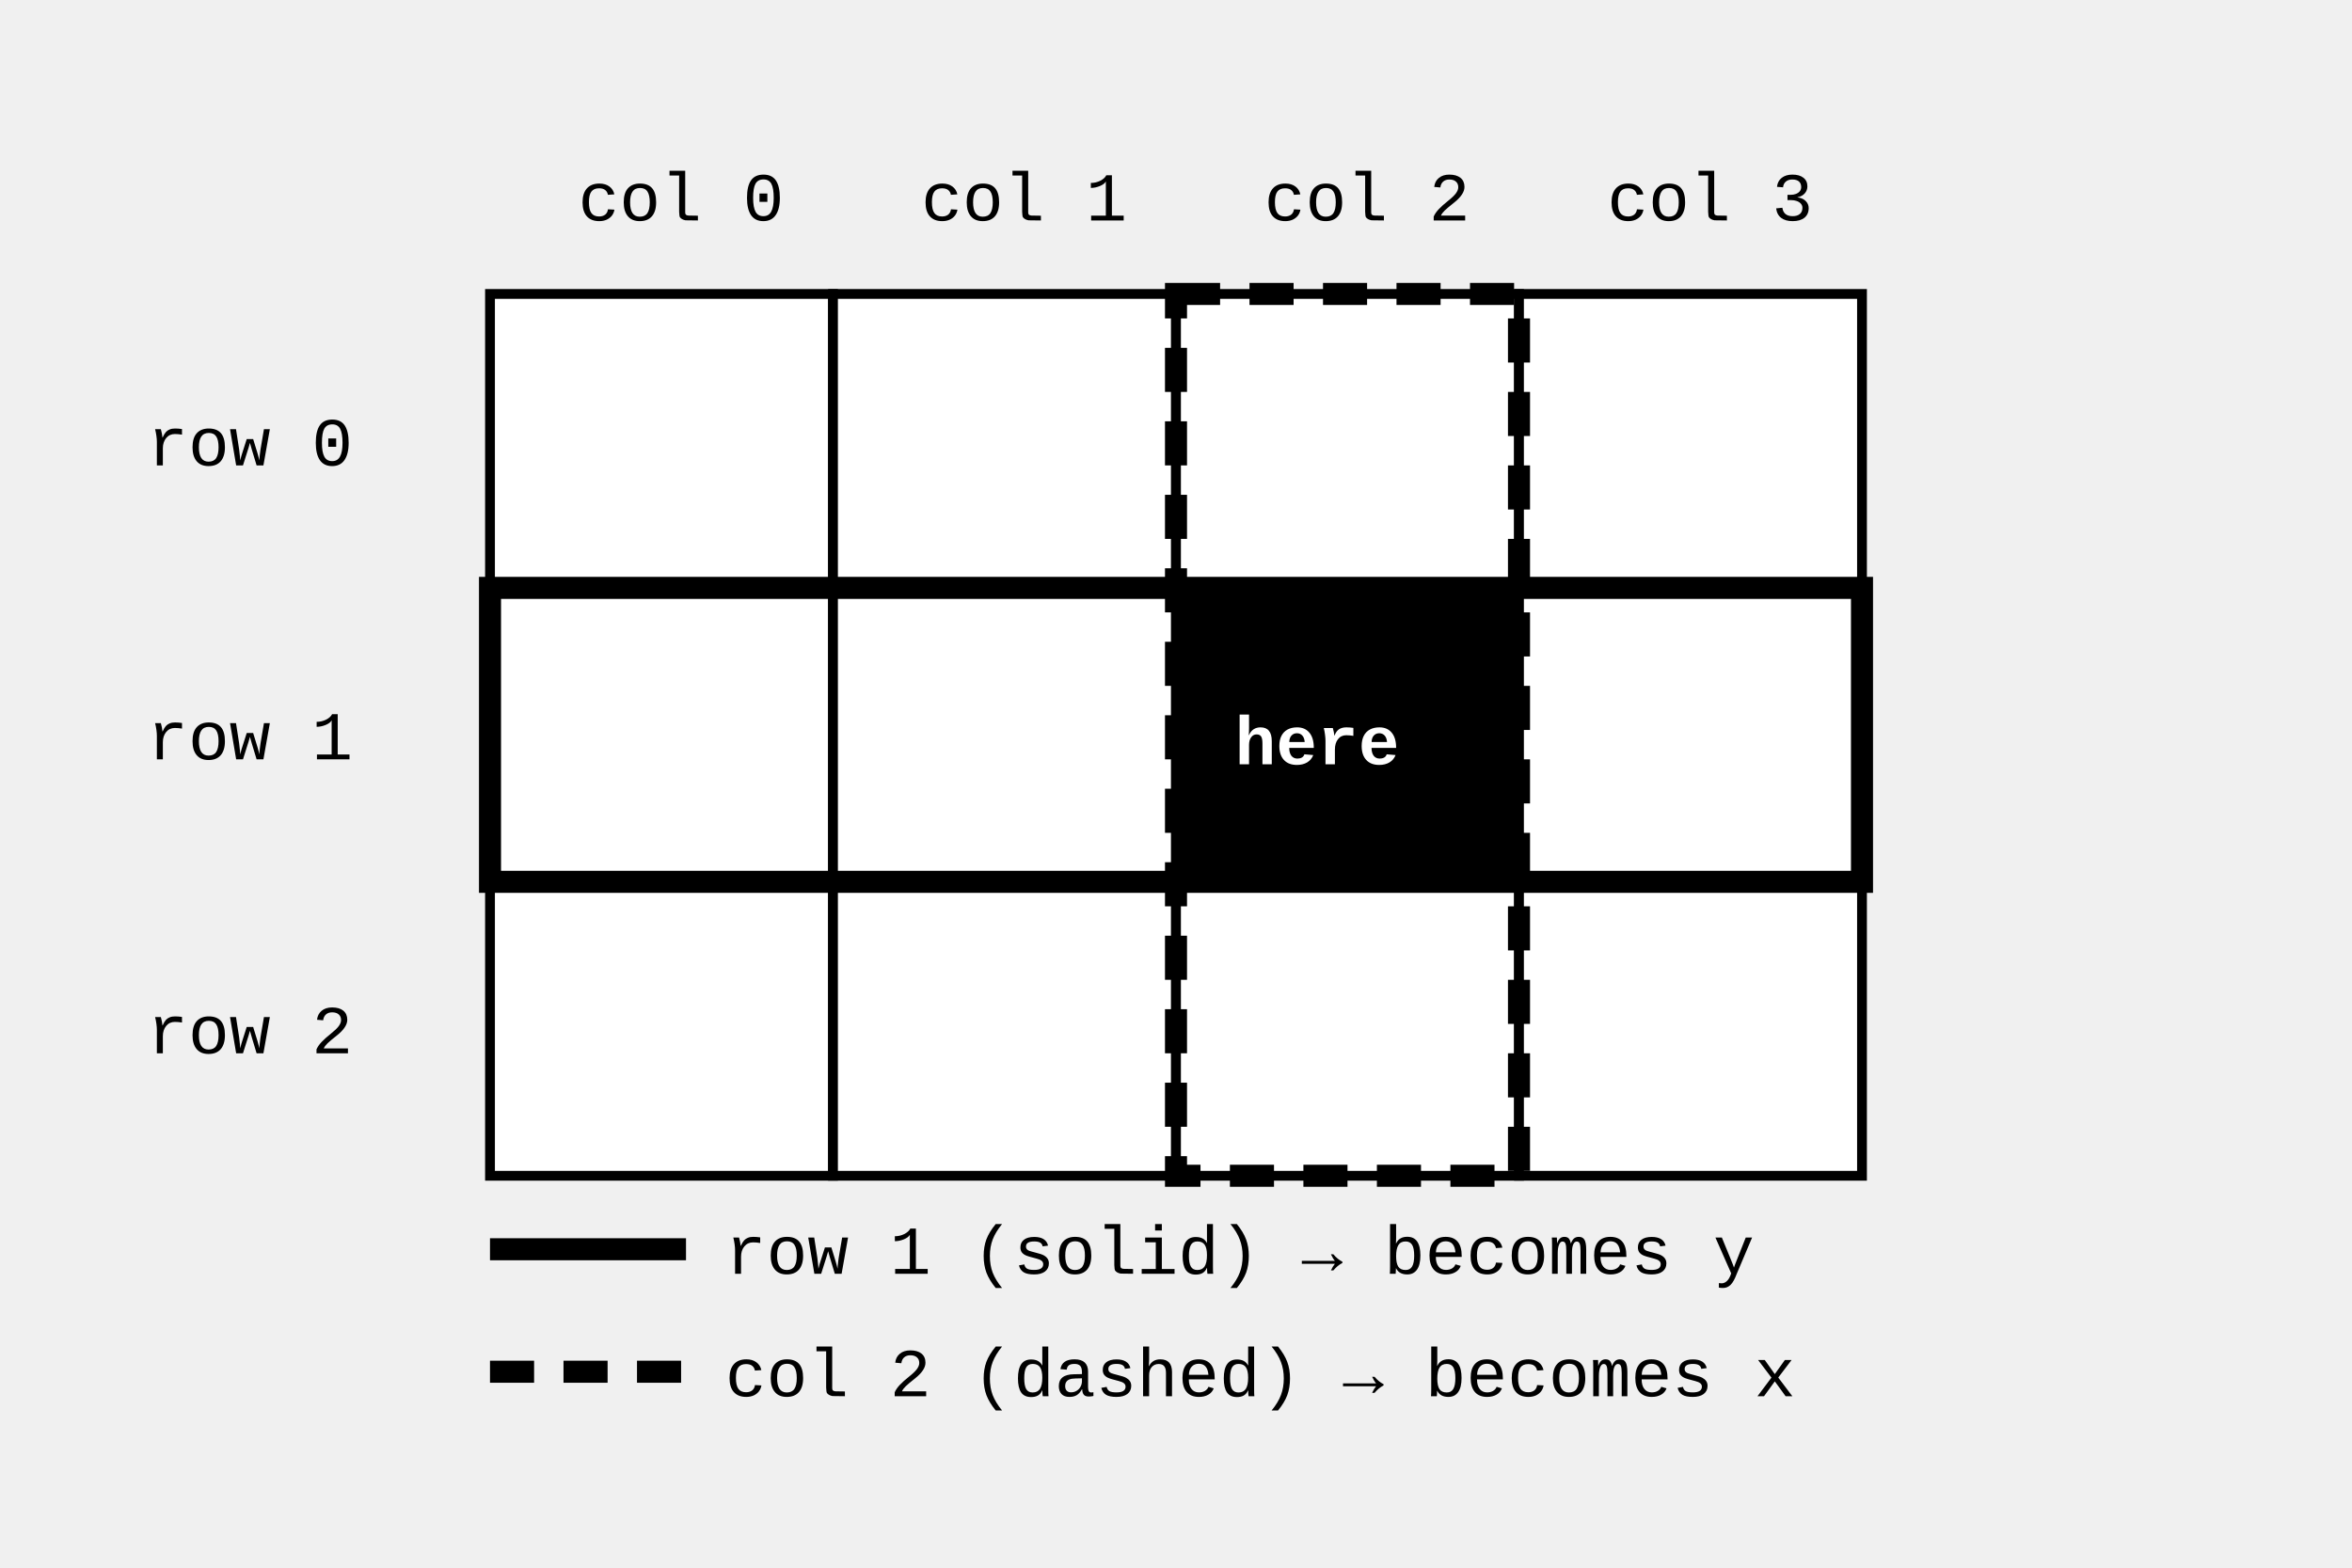
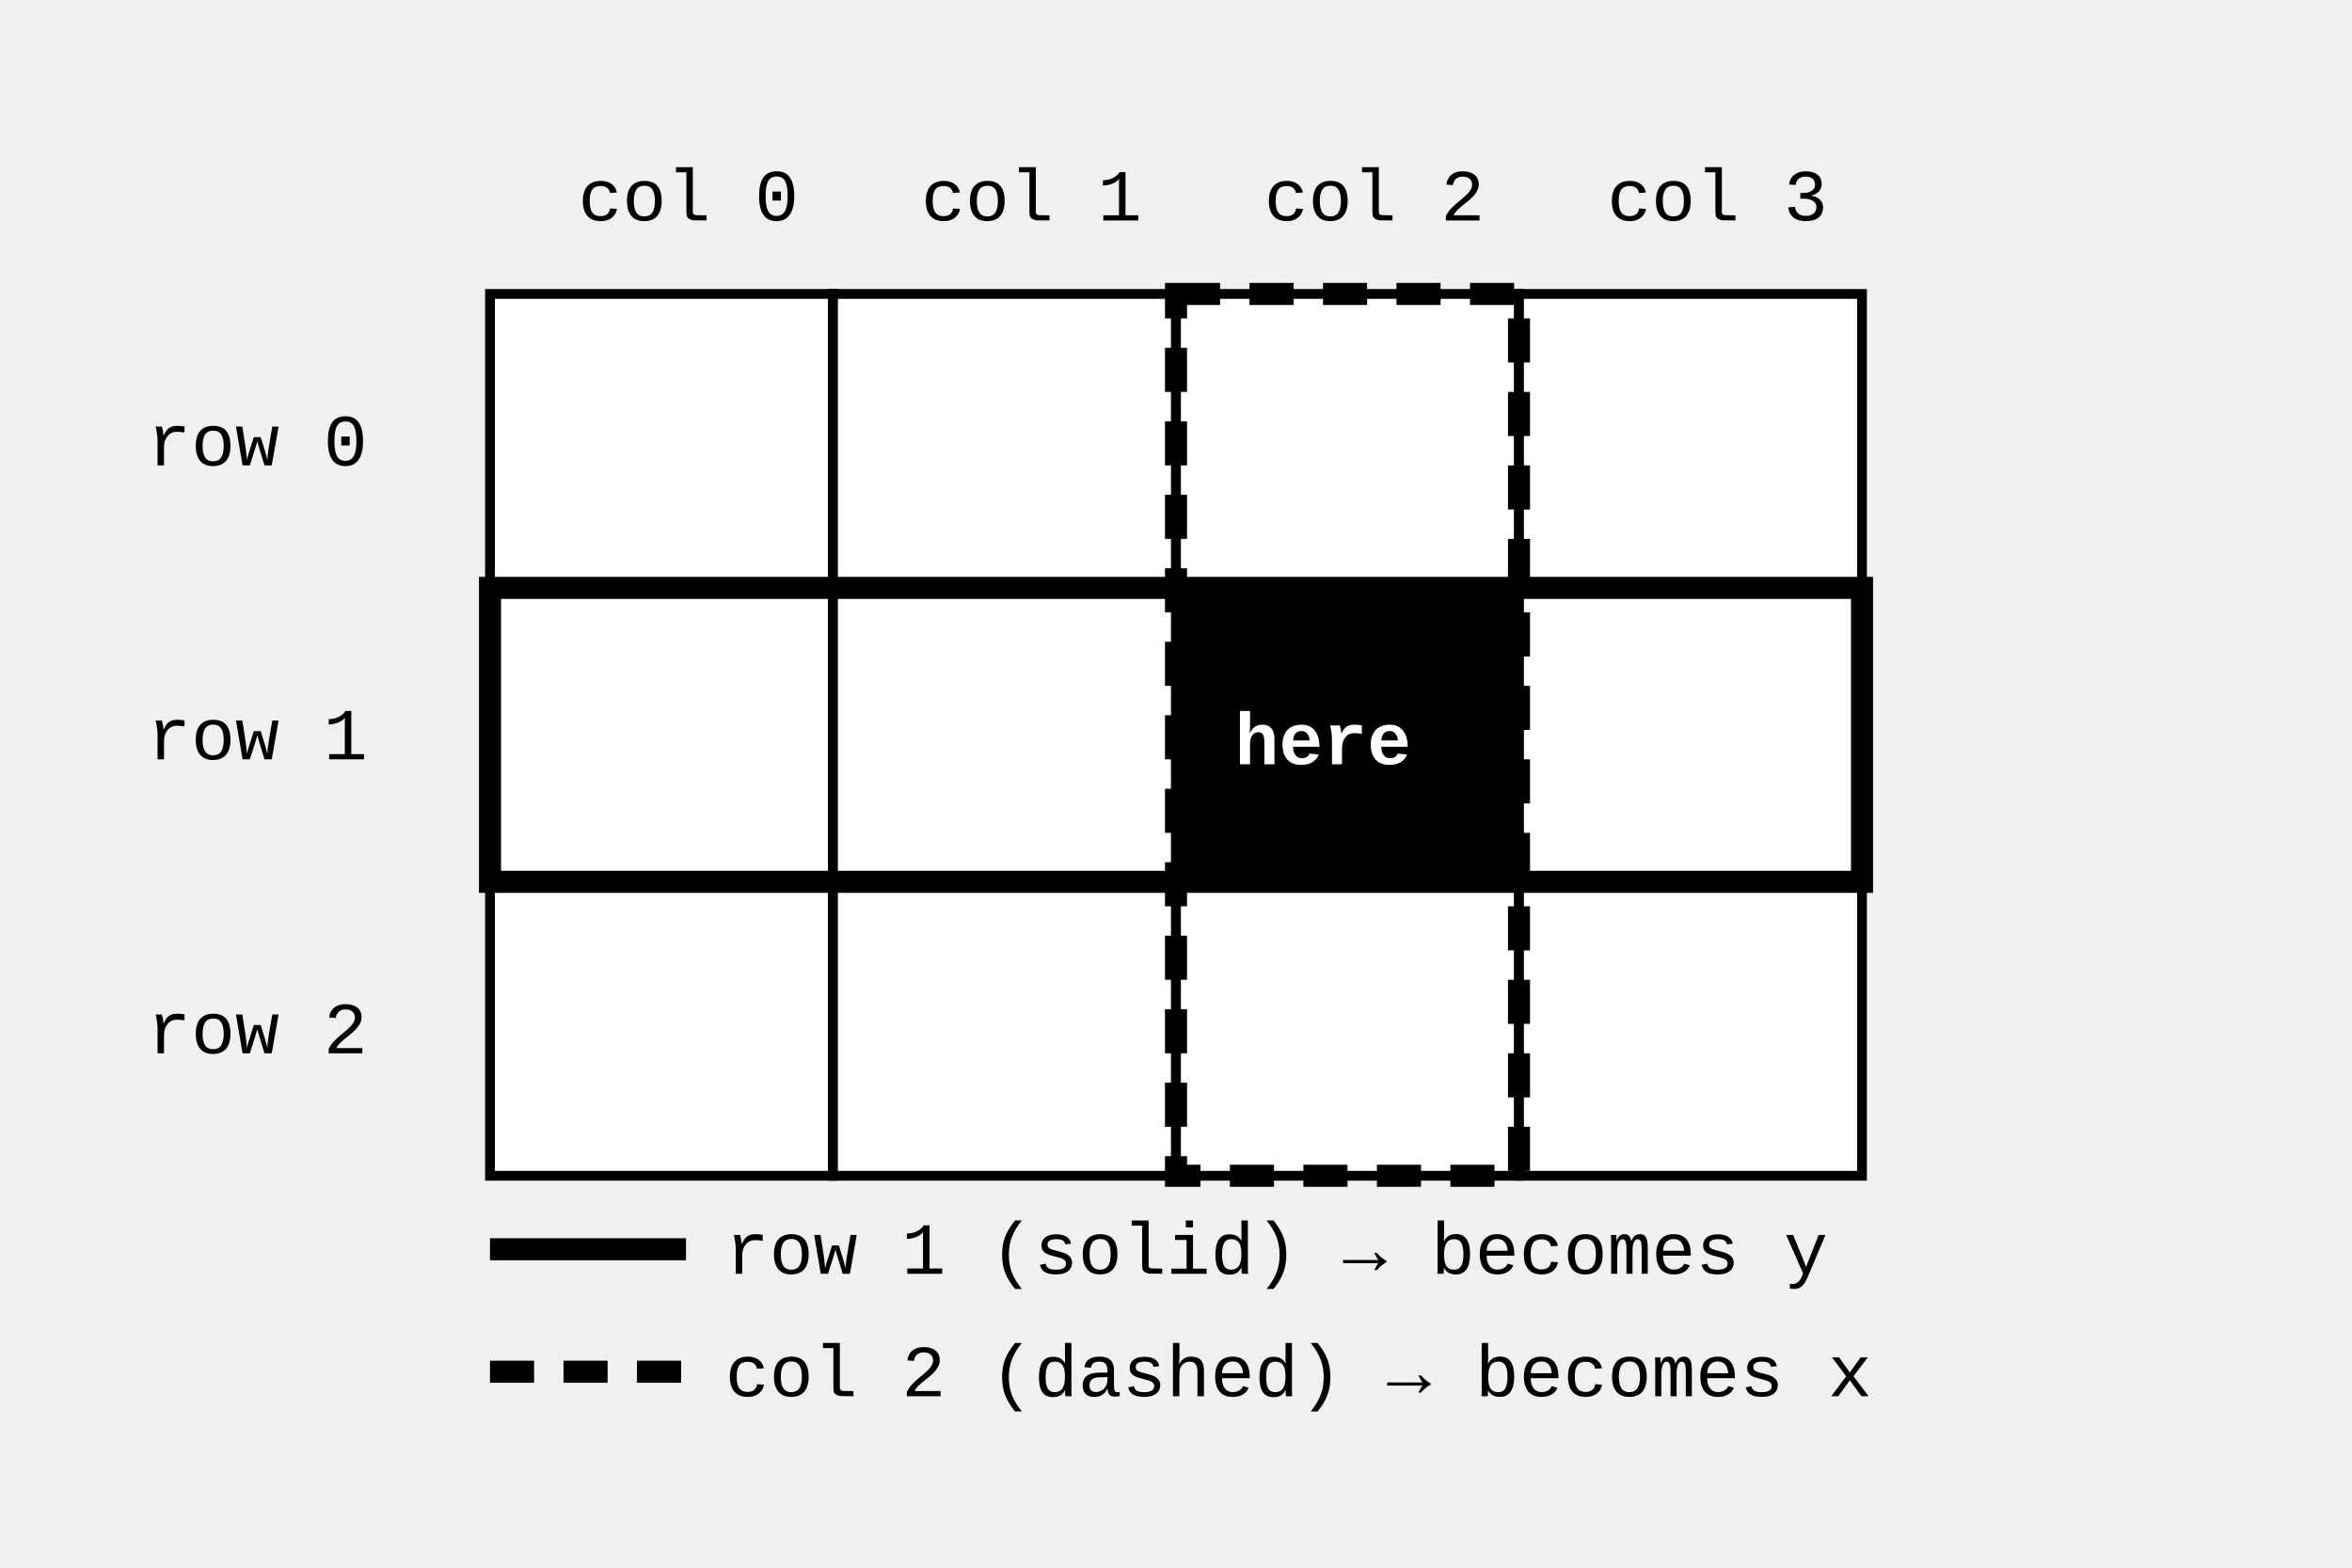
<svg xmlns="http://www.w3.org/2000/svg" viewBox="0 0 480 320" role="img" aria-labelledby="nl-title nl-desc">
  <style>
    text { font-family: "Courier New", Consolas, "Liberation Mono", monospace; fill: #000000; }
  </style>
-   <text x="118" y="45" font-size="14">col 0</text>
-   <text x="188" y="45" font-size="14">col 1</text>
-   <text x="258" y="45" font-size="14">col 2</text>
-   <text x="328" y="45" font-size="14">col 3</text>
-   <text x="30" y="95" font-size="14">row 0</text>
-   <text x="30" y="155" font-size="14">row 1</text>
-   <text x="30" y="215" font-size="14">row 2</text>
+   <text x="118" y="45" font-size="15">col 0</text>
+   <text x="188" y="45" font-size="15">col 1</text>
+   <text x="258" y="45" font-size="15">col 2</text>
+   <text x="328" y="45" font-size="15">col 3</text>
+   <text x="30" y="95" font-size="15">row 0</text>
+   <text x="30" y="155" font-size="15">row 1</text>
+   <text x="30" y="215" font-size="15">row 2</text>
  <g fill="#ffffff" stroke="#000000" stroke-width="2">
    <rect x="100" y="60" width="70" height="60" />
    <rect x="170" y="60" width="70" height="60" />
    <rect x="240" y="60" width="70" height="60" />
    <rect x="310" y="60" width="70" height="60" />
    <rect x="100" y="120" width="70" height="60" />
    <rect x="170" y="120" width="70" height="60" />
    <rect x="240" y="120" width="70" height="60" />
    <rect x="310" y="120" width="70" height="60" />
    <rect x="100" y="180" width="70" height="60" />
    <rect x="170" y="180" width="70" height="60" />
    <rect x="240" y="180" width="70" height="60" />
    <rect x="310" y="180" width="70" height="60" />
  </g>
  <rect x="100" y="120" width="280" height="60" fill="none" stroke="#000000" stroke-width="4.5" />
  <rect x="240" y="60" width="70" height="180" fill="none" stroke="#000000" stroke-width="4.5" stroke-dasharray="9,6" />
  <rect x="240" y="120" width="70" height="60" fill="#000000" />
-   <text x="252" y="156" font-size="14" font-weight="bold" style="fill: #ffffff;">here</text>
+   <text x="252" y="156" font-size="15" font-weight="bold" style="fill: #ffffff;">here</text>
  <line x1="100" y1="255" x2="140" y2="255" stroke="#000000" stroke-width="4.5" />
-   <text x="148" y="260" font-size="14">row 1 (solid) → becomes y</text>
+   <text x="148" y="260" font-size="15">row 1 (solid) → becomes y</text>
  <line x1="100" y1="280" x2="140" y2="280" stroke="#000000" stroke-width="4.5" stroke-dasharray="9,6" />
-   <text x="148" y="285" font-size="14">col 2 (dashed) → becomes x</text>
+   <text x="148" y="285" font-size="15">col 2 (dashed) → becomes x</text>
</svg>
